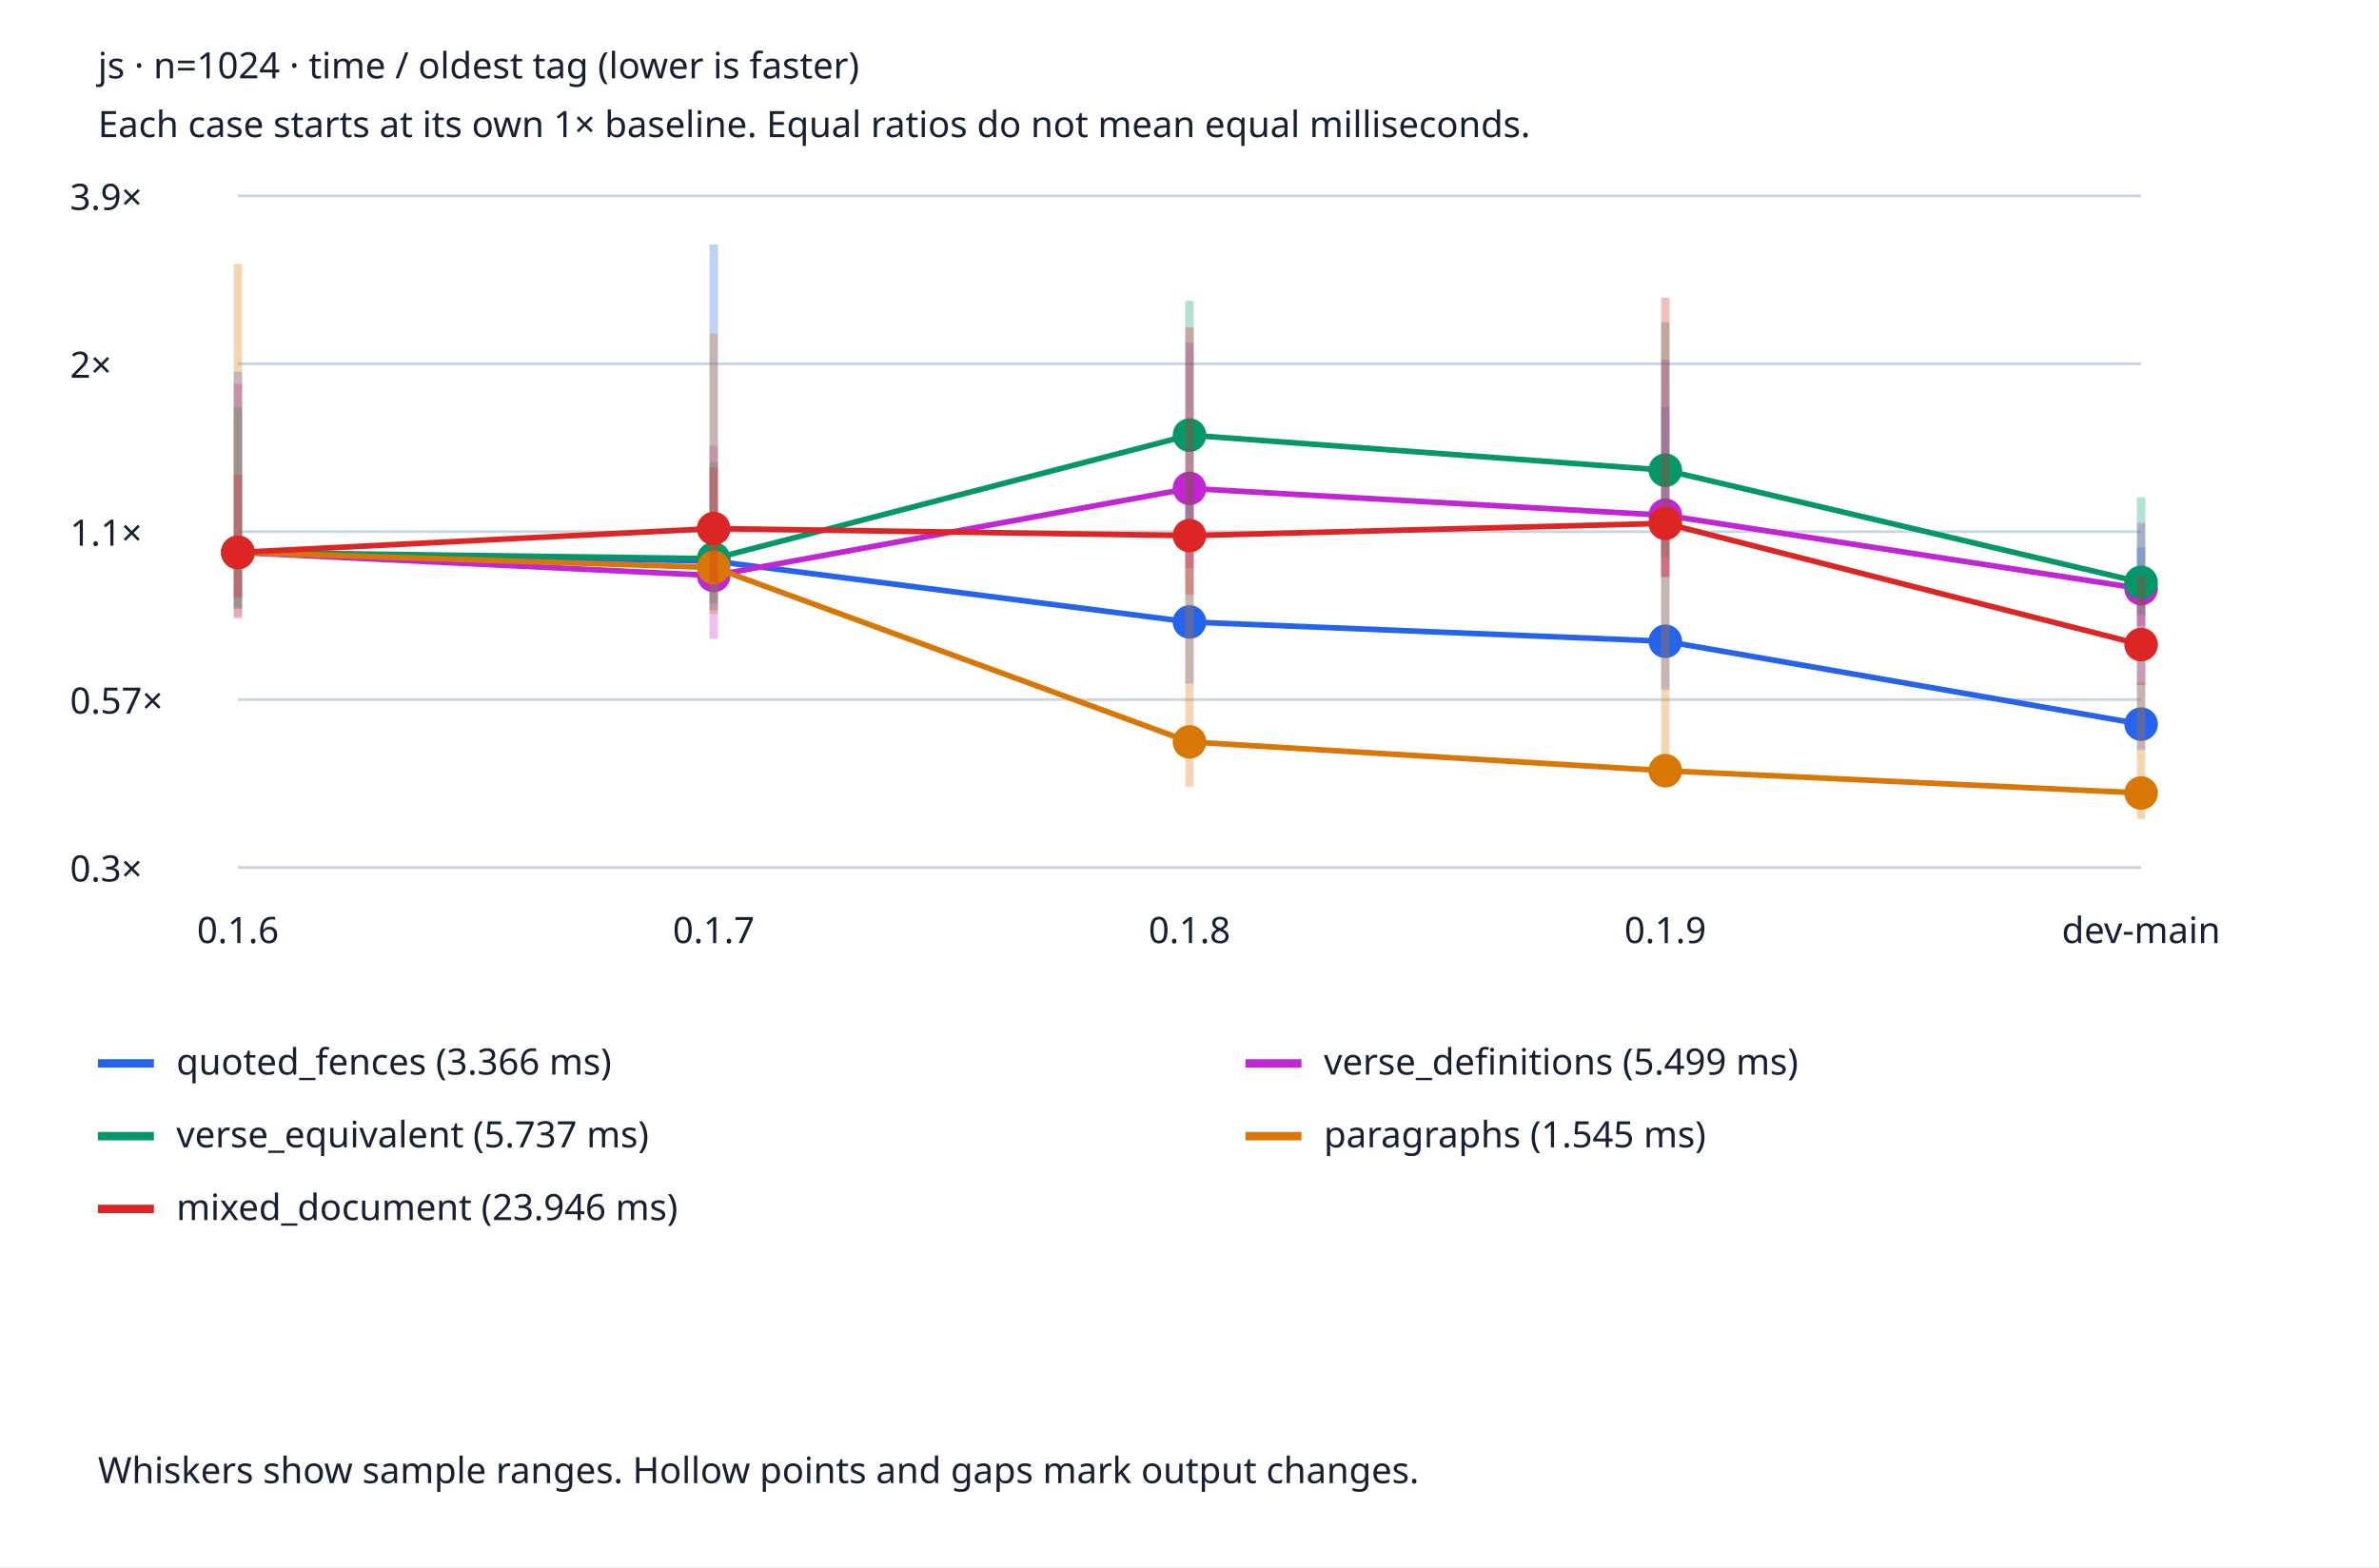
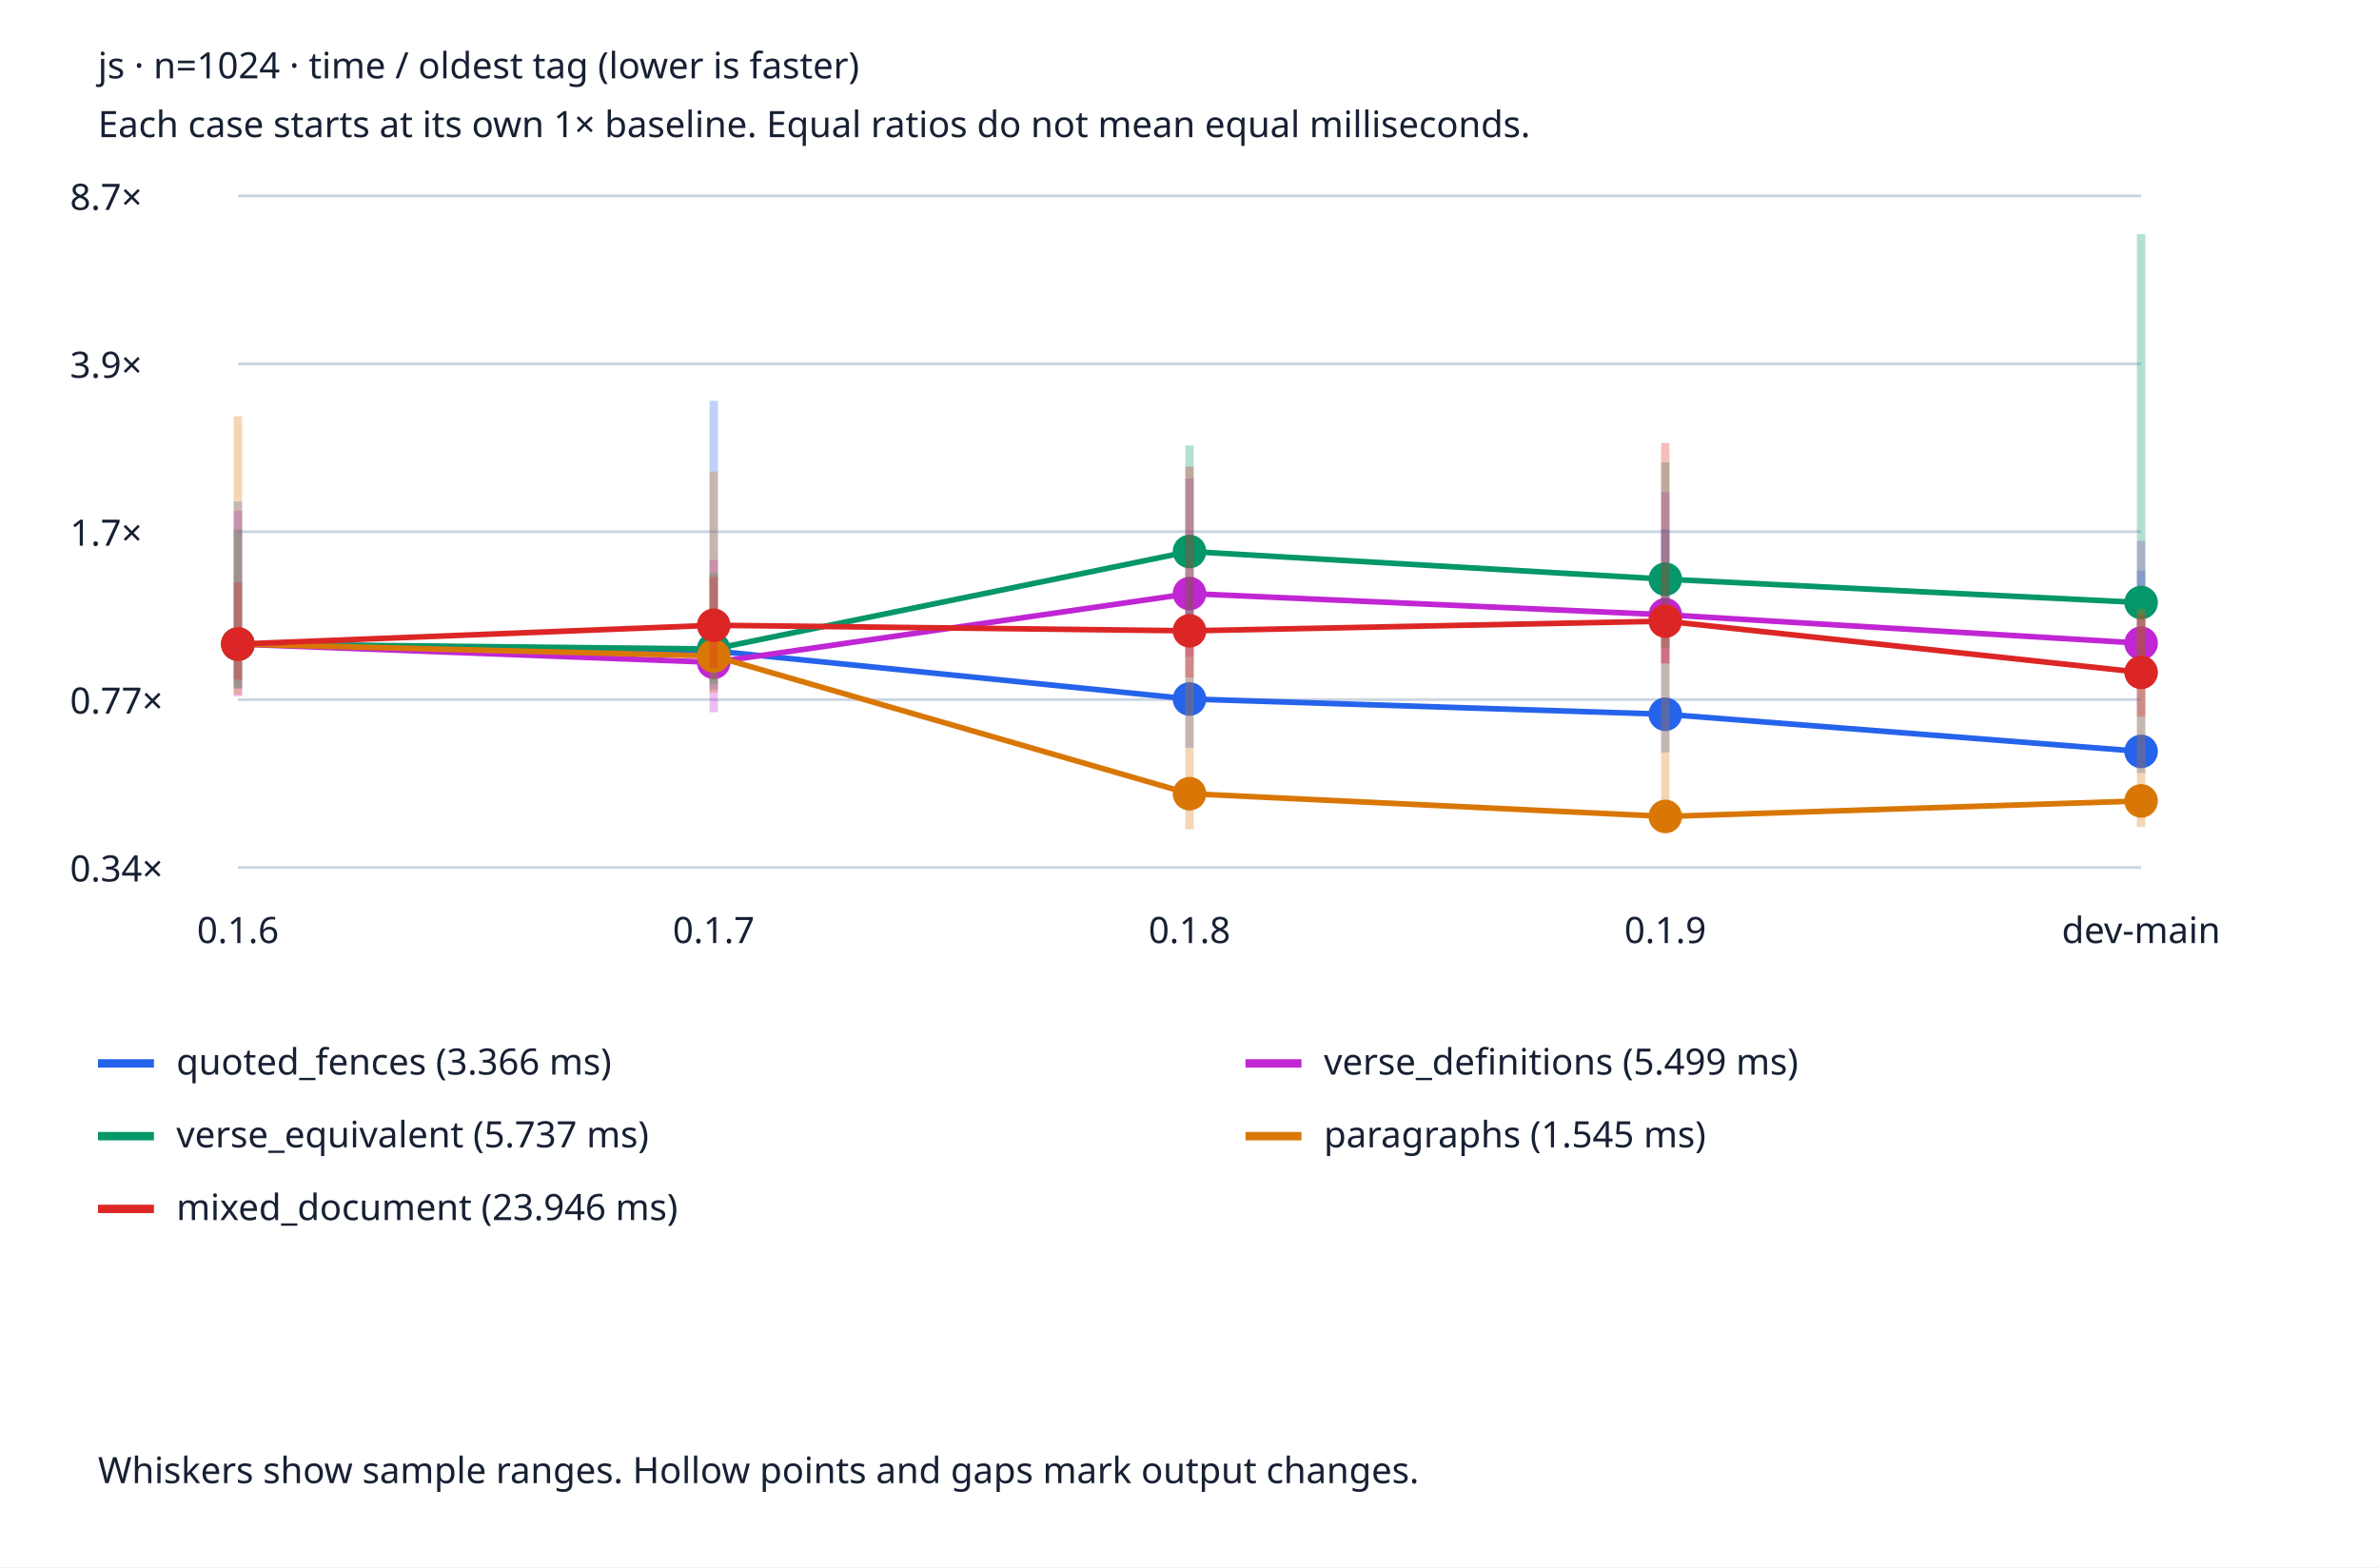
<svg xmlns="http://www.w3.org/2000/svg" viewBox="0 0 850 560" role="img" aria-labelledby="title desc">
  <style>text{font:13px system-ui;fill:#172033}.bg{fill:#fff}.grid{stroke:#cbd5e1}@media(prefers-color-scheme:dark){text{fill:#edf2f7}.bg{fill:#152033}.grid{stroke:#475569}}</style>
  <rect class="bg" width="850" height="560" />
  <text x="35" y="28" font-weight="bold">js · n=1024 · time / oldest tag (lower is faster)</text>
  <text x="35" y="49">Each case starts at its own 1× baseline. Equal ratios do not mean equal milliseconds.</text>
  <line class="grid" x1="85" x2="765" y1="310.0" y2="310.0" />
-   <text x="25" y="315.0">0.3×</text>
+   <text x="25" y="315.0">0.34×</text>
  <line class="grid" x1="85" x2="765" y1="250.0" y2="250.0" />
-   <text x="25" y="255.0">0.57×</text>
+   <text x="25" y="255.0">0.77×</text>
  <line class="grid" x1="85" x2="765" y1="190.0" y2="190.0" />
-   <text x="25" y="195.0">1.1×</text>
-   <line class="grid" x1="85" x2="765" y1="130.0" y2="130.0" />
-   <text x="25" y="135.0">2×</text>
+   <text x="25" y="195.0">1.7×</text>
+   <line class="grid" x1="85" x2="765" y1="130" y2="130" />
+   <text x="25" y="135">3.9×</text>
  <line class="grid" x1="85" x2="765" y1="70.0" y2="70.0" />
-   <text x="25" y="75.0">3.9×</text>
+   <text x="25" y="75.0">8.7×</text>
  <text x="85.0" y="337" text-anchor="middle">0.1.6</text>
  <text x="255.0" y="337" text-anchor="middle">0.1.7</text>
  <text x="425.0" y="337" text-anchor="middle">0.1.8</text>
  <text x="595.0" y="337" text-anchor="middle">0.1.9</text>
  <text x="765.0" y="337" text-anchor="middle">dev-main</text>
-   <line x1="85.0" x2="85.0" y1="217.576" y2="132.884" stroke="#2563eb" stroke-width="3" opacity=".3" />
-   <circle cx="85.0" cy="197.405" r="5" fill="#2563eb" stroke="#2563eb" stroke-width="2" />
-   <line x1="85.0" y1="197.405" x2="255.0" y2="200.506" stroke="#2563eb" stroke-width="2" />
-   <line x1="255.0" x2="255.0" y1="217.969" y2="87.311" stroke="#2563eb" stroke-width="3" opacity=".3" />
-   <circle cx="255.0" cy="200.506" r="5" fill="#2563eb" stroke="#2563eb" stroke-width="2" />
-   <line x1="255.0" y1="200.506" x2="425.0" y2="222.264" stroke="#2563eb" stroke-width="2" />
-   <line x1="425.0" x2="425.0" y1="244.297" y2="177.215" stroke="#2563eb" stroke-width="3" opacity=".3" />
-   <circle cx="425.0" cy="222.264" r="5" fill="#2563eb" stroke="#2563eb" stroke-width="2" />
-   <line x1="425.0" y1="222.264" x2="595.0" y2="229.162" stroke="#2563eb" stroke-width="2" />
-   <line x1="595.0" x2="595.0" y1="246.472" y2="145.477" stroke="#2563eb" stroke-width="3" opacity=".3" />
-   <circle cx="595.0" cy="229.162" r="5" fill="#2563eb" stroke="#2563eb" stroke-width="2" />
-   <line x1="595.0" y1="229.162" x2="765.0" y2="258.764" stroke="#2563eb" stroke-width="2" />
-   <line x1="765.0" x2="765.0" y1="268.06" y2="195.634" stroke="#2563eb" stroke-width="3" opacity=".3" />
-   <circle cx="765.0" cy="258.764" r="5" fill="#2563eb" stroke="#2563eb" stroke-width="2" />
+   <line x1="85.0" x2="85.0" y1="246.087" y2="179.223" stroke="#2563eb" stroke-width="3" opacity=".3" />
+   <circle cx="85.0" cy="230.162" r="5" fill="#2563eb" stroke="#2563eb" stroke-width="2" />
+   <line x1="85.0" y1="230.162" x2="255.0" y2="232.611" stroke="#2563eb" stroke-width="2" />
+   <line x1="255.0" x2="255.0" y1="246.397" y2="143.244" stroke="#2563eb" stroke-width="3" opacity=".3" />
+   <circle cx="255.0" cy="232.611" r="5" fill="#2563eb" stroke="#2563eb" stroke-width="2" />
+   <line x1="255.0" y1="232.611" x2="425.0" y2="249.788" stroke="#2563eb" stroke-width="2" />
+   <line x1="425.0" x2="425.0" y1="267.183" y2="214.222" stroke="#2563eb" stroke-width="3" opacity=".3" />
+   <circle cx="425.0" cy="249.788" r="5" fill="#2563eb" stroke="#2563eb" stroke-width="2" />
+   <line x1="425.0" y1="249.788" x2="595.0" y2="255.234" stroke="#2563eb" stroke-width="2" />
+   <line x1="595.0" x2="595.0" y1="268.901" y2="189.165" stroke="#2563eb" stroke-width="3" opacity=".3" />
+   <circle cx="595.0" cy="255.234" r="5" fill="#2563eb" stroke="#2563eb" stroke-width="2" />
+   <line x1="595.0" y1="255.234" x2="765.0" y2="268.526" stroke="#2563eb" stroke-width="2" />
+   <line x1="765.0" x2="765.0" y1="276.248" y2="203.898" stroke="#2563eb" stroke-width="3" opacity=".3" />
+   <circle cx="765.0" cy="268.526" r="5" fill="#2563eb" stroke="#2563eb" stroke-width="2" />
  <line x1="35" x2="55" y1="380" y2="380" stroke="#2563eb" stroke-width="3" />
  <text x="63" y="384">quoted_fences (3.366 ms)</text>
-   <line x1="85.0" x2="85.0" y1="221.018" y2="137.093" stroke="#c026d3" stroke-width="3" opacity=".3" />
-   <circle cx="85.0" cy="197.405" r="5" fill="#c026d3" stroke="#c026d3" stroke-width="2" />
-   <line x1="85.0" y1="197.405" x2="255.0" y2="205.678" stroke="#c026d3" stroke-width="2" />
-   <line x1="255.0" x2="255.0" y1="228.276" y2="159.295" stroke="#c026d3" stroke-width="3" opacity=".3" />
-   <circle cx="255.0" cy="205.678" r="5" fill="#c026d3" stroke="#c026d3" stroke-width="2" />
-   <line x1="255.0" y1="205.678" x2="425.0" y2="174.542" stroke="#c026d3" stroke-width="2" />
-   <line x1="425.0" x2="425.0" y1="203.035" y2="122.498" stroke="#c026d3" stroke-width="3" opacity=".3" />
-   <circle cx="425.0" cy="174.542" r="5" fill="#c026d3" stroke="#c026d3" stroke-width="2" />
-   <line x1="425.0" y1="174.542" x2="595.0" y2="184.127" stroke="#c026d3" stroke-width="2" />
-   <line x1="595.0" x2="595.0" y1="206.077" y2="128.609" stroke="#c026d3" stroke-width="3" opacity=".3" />
-   <circle cx="595.0" cy="184.127" r="5" fill="#c026d3" stroke="#c026d3" stroke-width="2" />
-   <line x1="595.0" y1="184.127" x2="765.0" y2="210.365" stroke="#c026d3" stroke-width="2" />
-   <line x1="765.0" x2="765.0" y1="223.614" y2="186.894" stroke="#c026d3" stroke-width="3" opacity=".3" />
-   <circle cx="765.0" cy="210.365" r="5" fill="#c026d3" stroke="#c026d3" stroke-width="2" />
+   <line x1="85.0" x2="85.0" y1="248.805" y2="182.546" stroke="#c026d3" stroke-width="3" opacity=".3" />
+   <circle cx="85.0" cy="230.162" r="5" fill="#c026d3" stroke="#c026d3" stroke-width="2" />
+   <line x1="85.0" y1="230.162" x2="255.0" y2="236.694" stroke="#c026d3" stroke-width="2" />
+   <line x1="255.0" x2="255.0" y1="254.535" y2="200.075" stroke="#c026d3" stroke-width="3" opacity=".3" />
+   <circle cx="255.0" cy="236.694" r="5" fill="#c026d3" stroke="#c026d3" stroke-width="2" />
+   <line x1="255.0" y1="236.694" x2="425.0" y2="212.112" stroke="#c026d3" stroke-width="2" />
+   <line x1="425.0" x2="425.0" y1="234.607" y2="171.023" stroke="#c026d3" stroke-width="3" opacity=".3" />
+   <circle cx="425.0" cy="212.112" r="5" fill="#c026d3" stroke="#c026d3" stroke-width="2" />
+   <line x1="425.0" y1="212.112" x2="595.0" y2="219.679" stroke="#c026d3" stroke-width="2" />
+   <line x1="595.0" x2="595.0" y1="237.009" y2="175.848" stroke="#c026d3" stroke-width="3" opacity=".3" />
+   <circle cx="595.0" cy="219.679" r="5" fill="#c026d3" stroke="#c026d3" stroke-width="2" />
+   <line x1="595.0" y1="219.679" x2="765.0" y2="229.844" stroke="#c026d3" stroke-width="2" />
+   <line x1="765.0" x2="765.0" y1="238.194" y2="193.275" stroke="#c026d3" stroke-width="3" opacity=".3" />
+   <circle cx="765.0" cy="229.844" r="5" fill="#c026d3" stroke="#c026d3" stroke-width="2" />
  <line x1="445" x2="465" y1="380" y2="380" stroke="#c026d3" stroke-width="3" />
  <text x="473" y="384">verse_definitions (5.499 ms)</text>
-   <line x1="85.0" x2="85.0" y1="217.094" y2="145.503" stroke="#059669" stroke-width="3" opacity=".3" />
-   <circle cx="85.0" cy="197.405" r="5" fill="#059669" stroke="#059669" stroke-width="2" />
-   <line x1="85.0" y1="197.405" x2="255.0" y2="199.637" stroke="#059669" stroke-width="2" />
-   <line x1="255.0" x2="255.0" y1="215.625" y2="165.268" stroke="#059669" stroke-width="3" opacity=".3" />
-   <circle cx="255.0" cy="199.637" r="5" fill="#059669" stroke="#059669" stroke-width="2" />
-   <line x1="255.0" y1="199.637" x2="425.0" y2="155.497" stroke="#059669" stroke-width="2" />
-   <line x1="425.0" x2="425.0" y1="196.146" y2="107.523" stroke="#059669" stroke-width="3" opacity=".3" />
-   <circle cx="425.0" cy="155.497" r="5" fill="#059669" stroke="#059669" stroke-width="2" />
-   <line x1="425.0" y1="155.497" x2="595.0" y2="168.024" stroke="#059669" stroke-width="2" />
-   <line x1="595.0" x2="595.0" y1="198.96" y2="115.147" stroke="#059669" stroke-width="3" opacity=".3" />
-   <circle cx="595.0" cy="168.024" r="5" fill="#059669" stroke="#059669" stroke-width="2" />
-   <line x1="595.0" y1="168.024" x2="765.0" y2="208.108" stroke="#059669" stroke-width="2" />
-   <line x1="765.0" x2="765.0" y1="219.821" y2="177.698" stroke="#059669" stroke-width="3" opacity=".3" />
-   <circle cx="765.0" cy="208.108" r="5" fill="#059669" stroke="#059669" stroke-width="2" />
+   <line x1="85.0" x2="85.0" y1="245.707" y2="189.186" stroke="#059669" stroke-width="3" opacity=".3" />
+   <circle cx="85.0" cy="230.162" r="5" fill="#059669" stroke="#059669" stroke-width="2" />
+   <line x1="85.0" y1="230.162" x2="255.0" y2="231.925" stroke="#059669" stroke-width="2" />
+   <line x1="255.0" x2="255.0" y1="244.547" y2="204.79" stroke="#059669" stroke-width="3" opacity=".3" />
+   <circle cx="255.0" cy="231.925" r="5" fill="#059669" stroke="#059669" stroke-width="2" />
+   <line x1="255.0" y1="231.925" x2="425.0" y2="197.076" stroke="#059669" stroke-width="2" />
+   <line x1="425.0" x2="425.0" y1="229.168" y2="159.201" stroke="#059669" stroke-width="3" opacity=".3" />
+   <circle cx="425.0" cy="197.076" r="5" fill="#059669" stroke="#059669" stroke-width="2" />
+   <line x1="425.0" y1="197.076" x2="595.0" y2="206.966" stroke="#059669" stroke-width="2" />
+   <line x1="595.0" x2="595.0" y1="231.39" y2="165.22" stroke="#059669" stroke-width="3" opacity=".3" />
+   <circle cx="595.0" cy="206.966" r="5" fill="#059669" stroke="#059669" stroke-width="2" />
+   <line x1="595.0" y1="206.966" x2="765.0" y2="215.324" stroke="#059669" stroke-width="2" />
+   <line x1="765.0" x2="765.0" y1="236.47" y2="83.667" stroke="#059669" stroke-width="3" opacity=".3" />
+   <circle cx="765.0" cy="215.324" r="5" fill="#059669" stroke="#059669" stroke-width="2" />
  <line x1="35" x2="55" y1="406" y2="406" stroke="#059669" stroke-width="3" />
  <text x="63" y="410">verse_equivalent (5.737 ms)</text>
-   <line x1="85.0" x2="85.0" y1="220.255" y2="94.282" stroke="#d97706" stroke-width="3" opacity=".3" />
-   <circle cx="85.0" cy="197.405" r="5" fill="#d97706" stroke="#d97706" stroke-width="2" />
-   <line x1="85.0" y1="197.405" x2="255.0" y2="202.784" stroke="#d97706" stroke-width="2" />
-   <line x1="255.0" x2="255.0" y1="219.423" y2="119.271" stroke="#d97706" stroke-width="3" opacity=".3" />
-   <circle cx="255.0" cy="202.784" r="5" fill="#d97706" stroke="#d97706" stroke-width="2" />
-   <line x1="255.0" y1="202.784" x2="425.0" y2="265.121" stroke="#d97706" stroke-width="2" />
-   <line x1="425.0" x2="425.0" y1="281.219" y2="197.448" stroke="#d97706" stroke-width="3" opacity=".3" />
-   <circle cx="425.0" cy="265.121" r="5" fill="#d97706" stroke="#d97706" stroke-width="2" />
-   <line x1="425.0" y1="265.121" x2="595.0" y2="275.418" stroke="#d97706" stroke-width="2" />
-   <line x1="595.0" x2="595.0" y1="281.026" y2="184.987" stroke="#d97706" stroke-width="3" opacity=".3" />
-   <circle cx="595.0" cy="275.418" r="5" fill="#d97706" stroke="#d97706" stroke-width="2" />
-   <line x1="595.0" y1="275.418" x2="765.0" y2="283.383" stroke="#d97706" stroke-width="2" />
-   <line x1="765.0" x2="765.0" y1="292.689" y2="243.793" stroke="#d97706" stroke-width="3" opacity=".3" />
-   <circle cx="765.0" cy="283.383" r="5" fill="#d97706" stroke="#d97706" stroke-width="2" />
+   <line x1="85.0" x2="85.0" y1="248.202" y2="148.747" stroke="#d97706" stroke-width="3" opacity=".3" />
+   <circle cx="85.0" cy="230.162" r="5" fill="#d97706" stroke="#d97706" stroke-width="2" />
+   <line x1="85.0" y1="230.162" x2="255.0" y2="234.409" stroke="#d97706" stroke-width="2" />
+   <line x1="255.0" x2="255.0" y1="247.545" y2="168.476" stroke="#d97706" stroke-width="3" opacity=".3" />
+   <circle cx="255.0" cy="234.409" r="5" fill="#d97706" stroke="#d97706" stroke-width="2" />
+   <line x1="255.0" y1="234.409" x2="425.0" y2="283.624" stroke="#d97706" stroke-width="2" />
+   <line x1="425.0" x2="425.0" y1="296.333" y2="230.196" stroke="#d97706" stroke-width="3" opacity=".3" />
+   <circle cx="425.0" cy="283.624" r="5" fill="#d97706" stroke="#d97706" stroke-width="2" />
+   <line x1="425.0" y1="283.624" x2="595.0" y2="291.753" stroke="#d97706" stroke-width="2" />
+   <line x1="595.0" x2="595.0" y1="296.18" y2="220.359" stroke="#d97706" stroke-width="3" opacity=".3" />
+   <circle cx="595.0" cy="291.753" r="5" fill="#d97706" stroke="#d97706" stroke-width="2" />
+   <line x1="595.0" y1="291.753" x2="765.0" y2="286.198" stroke="#d97706" stroke-width="2" />
+   <line x1="765.0" x2="765.0" y1="295.532" y2="217.615" stroke="#d97706" stroke-width="3" opacity=".3" />
+   <circle cx="765.0" cy="286.198" r="5" fill="#d97706" stroke="#d97706" stroke-width="2" />
  <line x1="445" x2="465" y1="406" y2="406" stroke="#d97706" stroke-width="3" />
  <text x="473" y="410">paragraphs (1.545 ms)</text>
-   <line x1="85.0" x2="85.0" y1="213.459" y2="169.569" stroke="#dc2626" stroke-width="3" opacity=".3" />
-   <circle cx="85.0" cy="197.405" r="5" fill="#dc2626" stroke="#dc2626" stroke-width="2" />
-   <line x1="85.0" y1="197.405" x2="255.0" y2="188.878" stroke="#dc2626" stroke-width="2" />
-   <line x1="255.0" x2="255.0" y1="208.233" y2="167.033" stroke="#dc2626" stroke-width="3" opacity=".3" />
-   <circle cx="255.0" cy="188.878" r="5" fill="#dc2626" stroke="#dc2626" stroke-width="2" />
-   <line x1="255.0" y1="188.878" x2="425.0" y2="191.399" stroke="#dc2626" stroke-width="2" />
-   <line x1="425.0" x2="425.0" y1="212.533" y2="117.066" stroke="#dc2626" stroke-width="3" opacity=".3" />
-   <circle cx="425.0" cy="191.399" r="5" fill="#dc2626" stroke="#dc2626" stroke-width="2" />
-   <line x1="425.0" y1="191.399" x2="595.0" y2="187.019" stroke="#dc2626" stroke-width="2" />
-   <line x1="595.0" x2="595.0" y1="206.243" y2="106.364" stroke="#dc2626" stroke-width="3" opacity=".3" />
-   <circle cx="595.0" cy="187.019" r="5" fill="#dc2626" stroke="#dc2626" stroke-width="2" />
-   <line x1="595.0" y1="187.019" x2="765.0" y2="230.355" stroke="#dc2626" stroke-width="2" />
-   <line x1="765.0" x2="765.0" y1="244.838" y2="205.814" stroke="#dc2626" stroke-width="3" opacity=".3" />
-   <circle cx="765.0" cy="230.355" r="5" fill="#dc2626" stroke="#dc2626" stroke-width="2" />
+   <line x1="85.0" x2="85.0" y1="242.837" y2="208.186" stroke="#dc2626" stroke-width="3" opacity=".3" />
+   <circle cx="85.0" cy="230.162" r="5" fill="#dc2626" stroke="#dc2626" stroke-width="2" />
+   <line x1="85.0" y1="230.162" x2="255.0" y2="223.43" stroke="#dc2626" stroke-width="2" />
+   <line x1="255.0" x2="255.0" y1="238.711" y2="206.184" stroke="#dc2626" stroke-width="3" opacity=".3" />
+   <circle cx="255.0" cy="223.43" r="5" fill="#dc2626" stroke="#dc2626" stroke-width="2" />
+   <line x1="255.0" y1="223.43" x2="425.0" y2="225.421" stroke="#dc2626" stroke-width="2" />
+   <line x1="425.0" x2="425.0" y1="242.106" y2="166.735" stroke="#dc2626" stroke-width="3" opacity=".3" />
+   <circle cx="425.0" cy="225.421" r="5" fill="#dc2626" stroke="#dc2626" stroke-width="2" />
+   <line x1="425.0" y1="225.421" x2="595.0" y2="221.963" stroke="#dc2626" stroke-width="2" />
+   <line x1="595.0" x2="595.0" y1="237.14" y2="158.286" stroke="#dc2626" stroke-width="3" opacity=".3" />
+   <circle cx="595.0" cy="221.963" r="5" fill="#dc2626" stroke="#dc2626" stroke-width="2" />
+   <line x1="595.0" y1="221.963" x2="765.0" y2="240.277" stroke="#dc2626" stroke-width="2" />
+   <line x1="765.0" x2="765.0" y1="256.073" y2="219.41" stroke="#dc2626" stroke-width="3" opacity=".3" />
+   <circle cx="765.0" cy="240.277" r="5" fill="#dc2626" stroke="#dc2626" stroke-width="2" />
  <line x1="35" x2="55" y1="432" y2="432" stroke="#dc2626" stroke-width="3" />
  <text x="63" y="436">mixed_document (23.946 ms)</text>
  <text x="35" y="530">Whiskers show sample ranges. Hollow points and gaps mark output changes.</text>
</svg>
